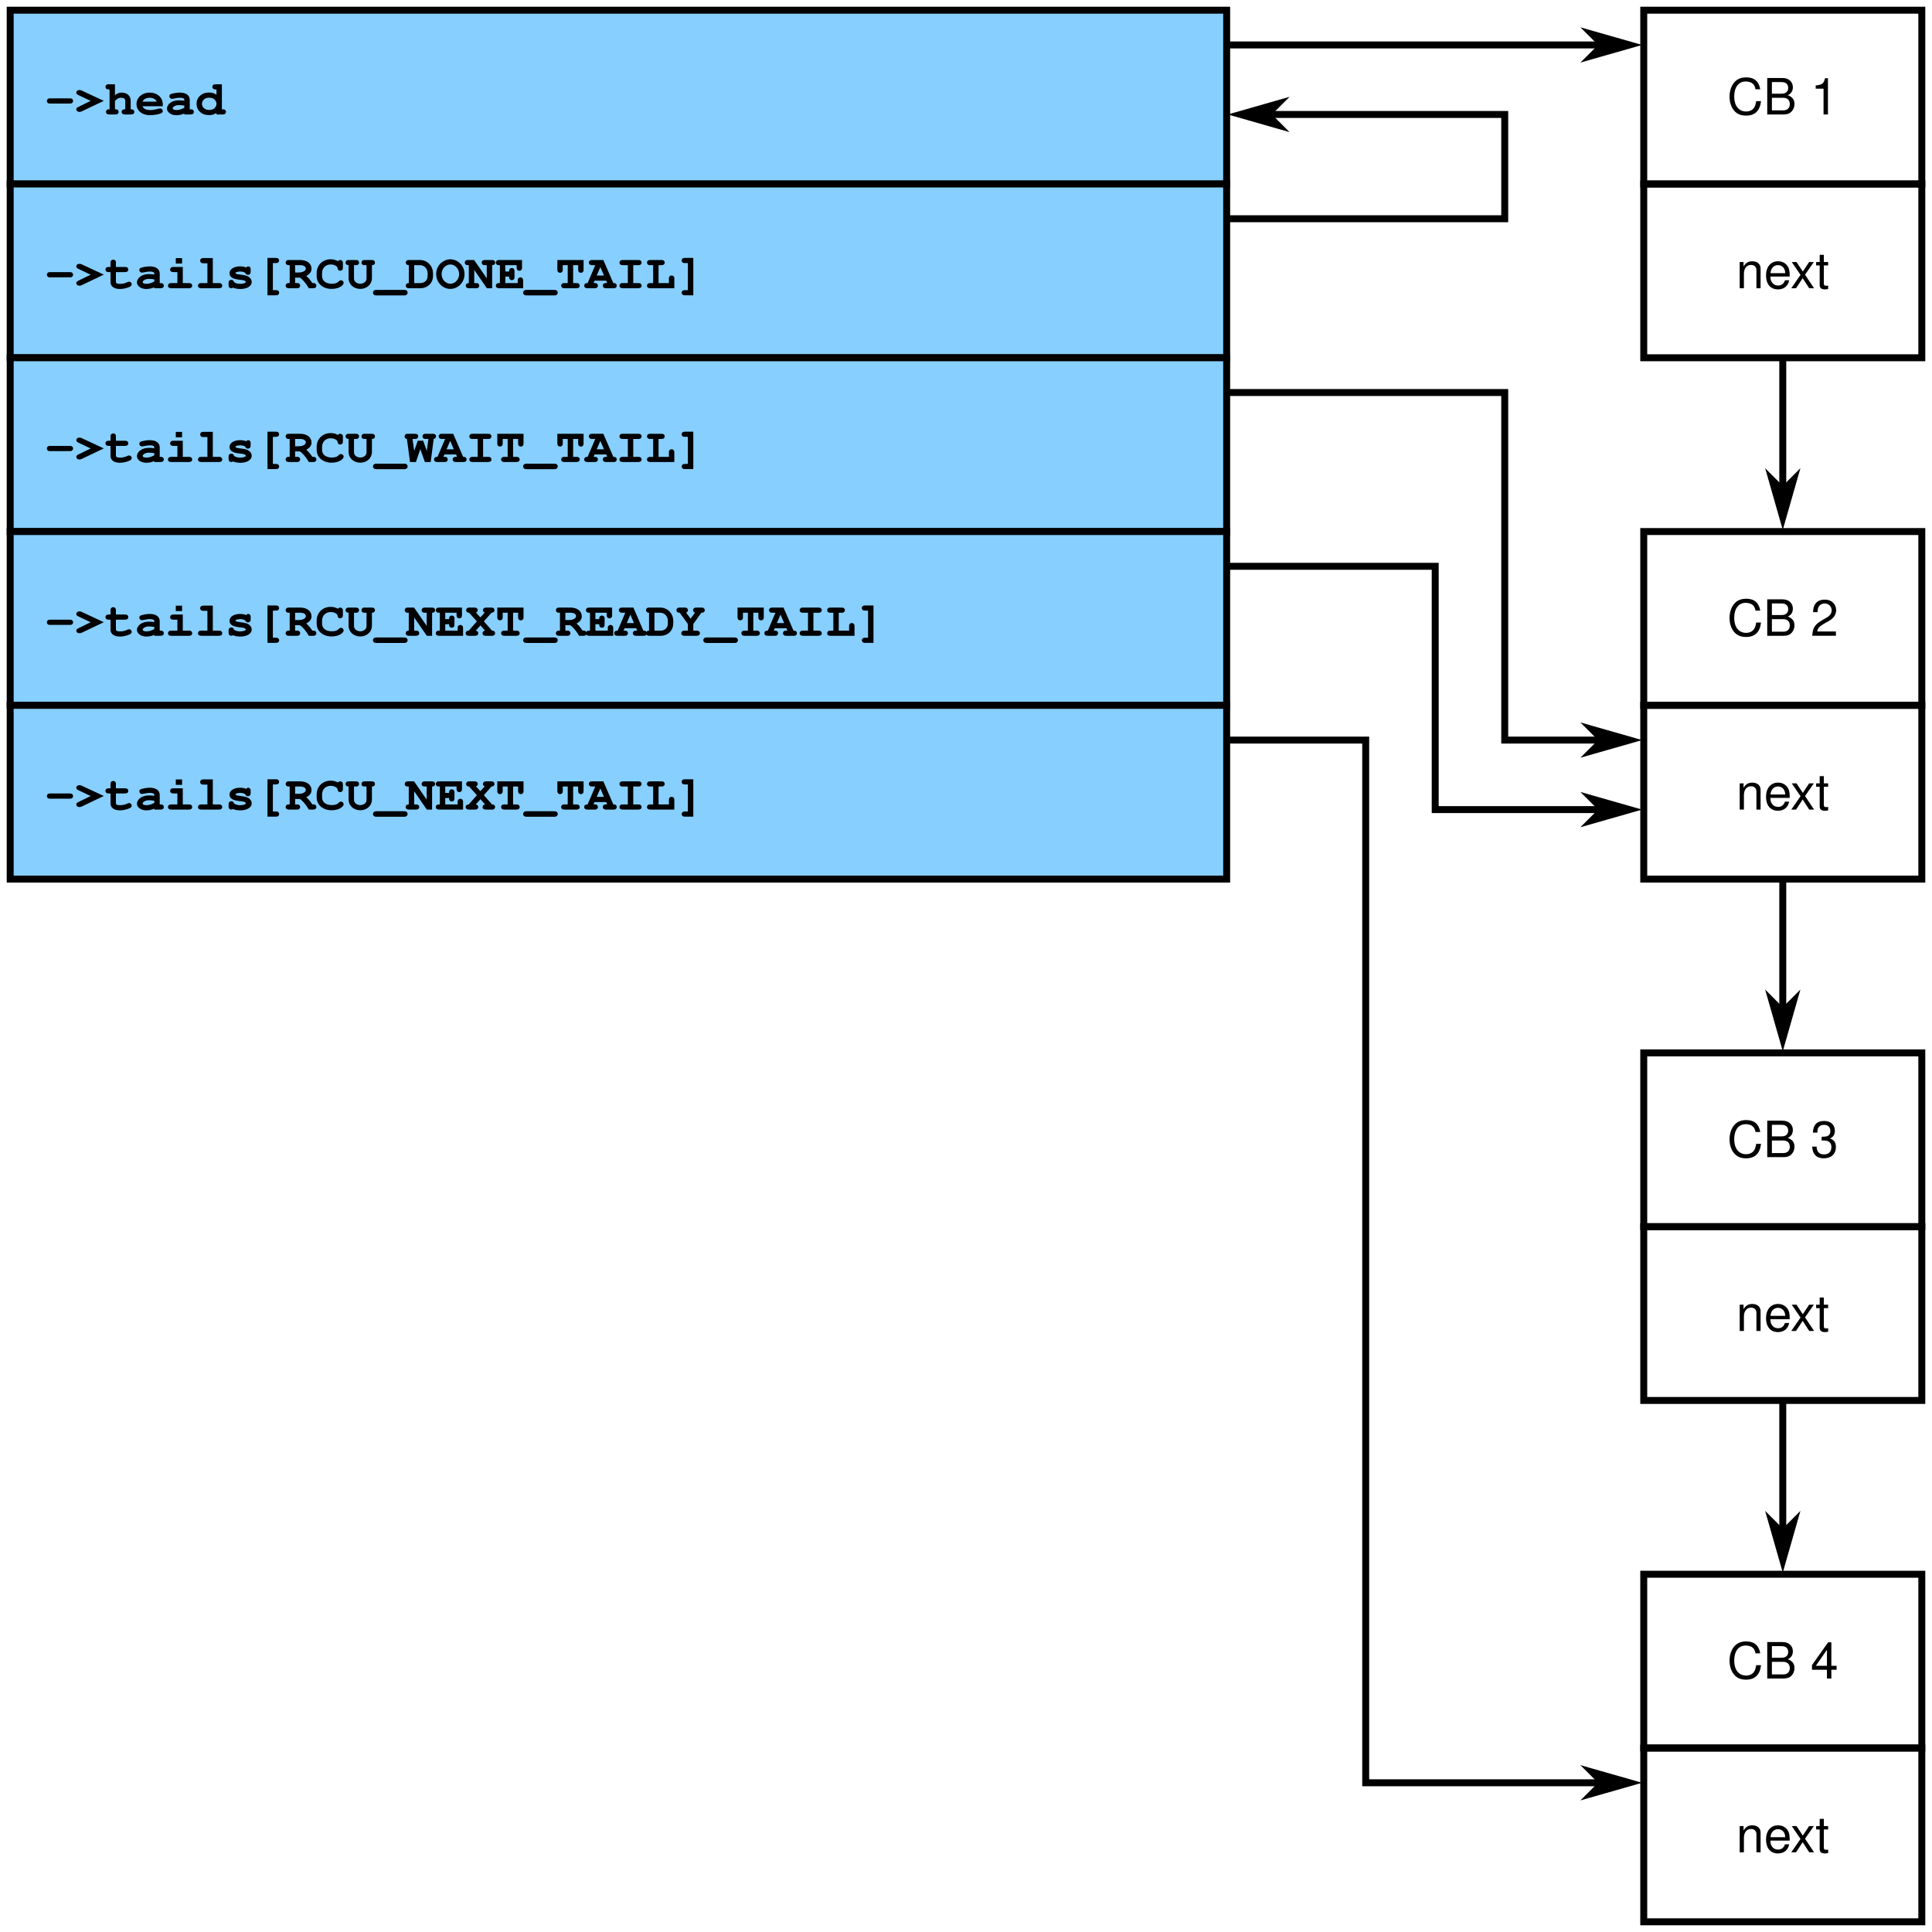
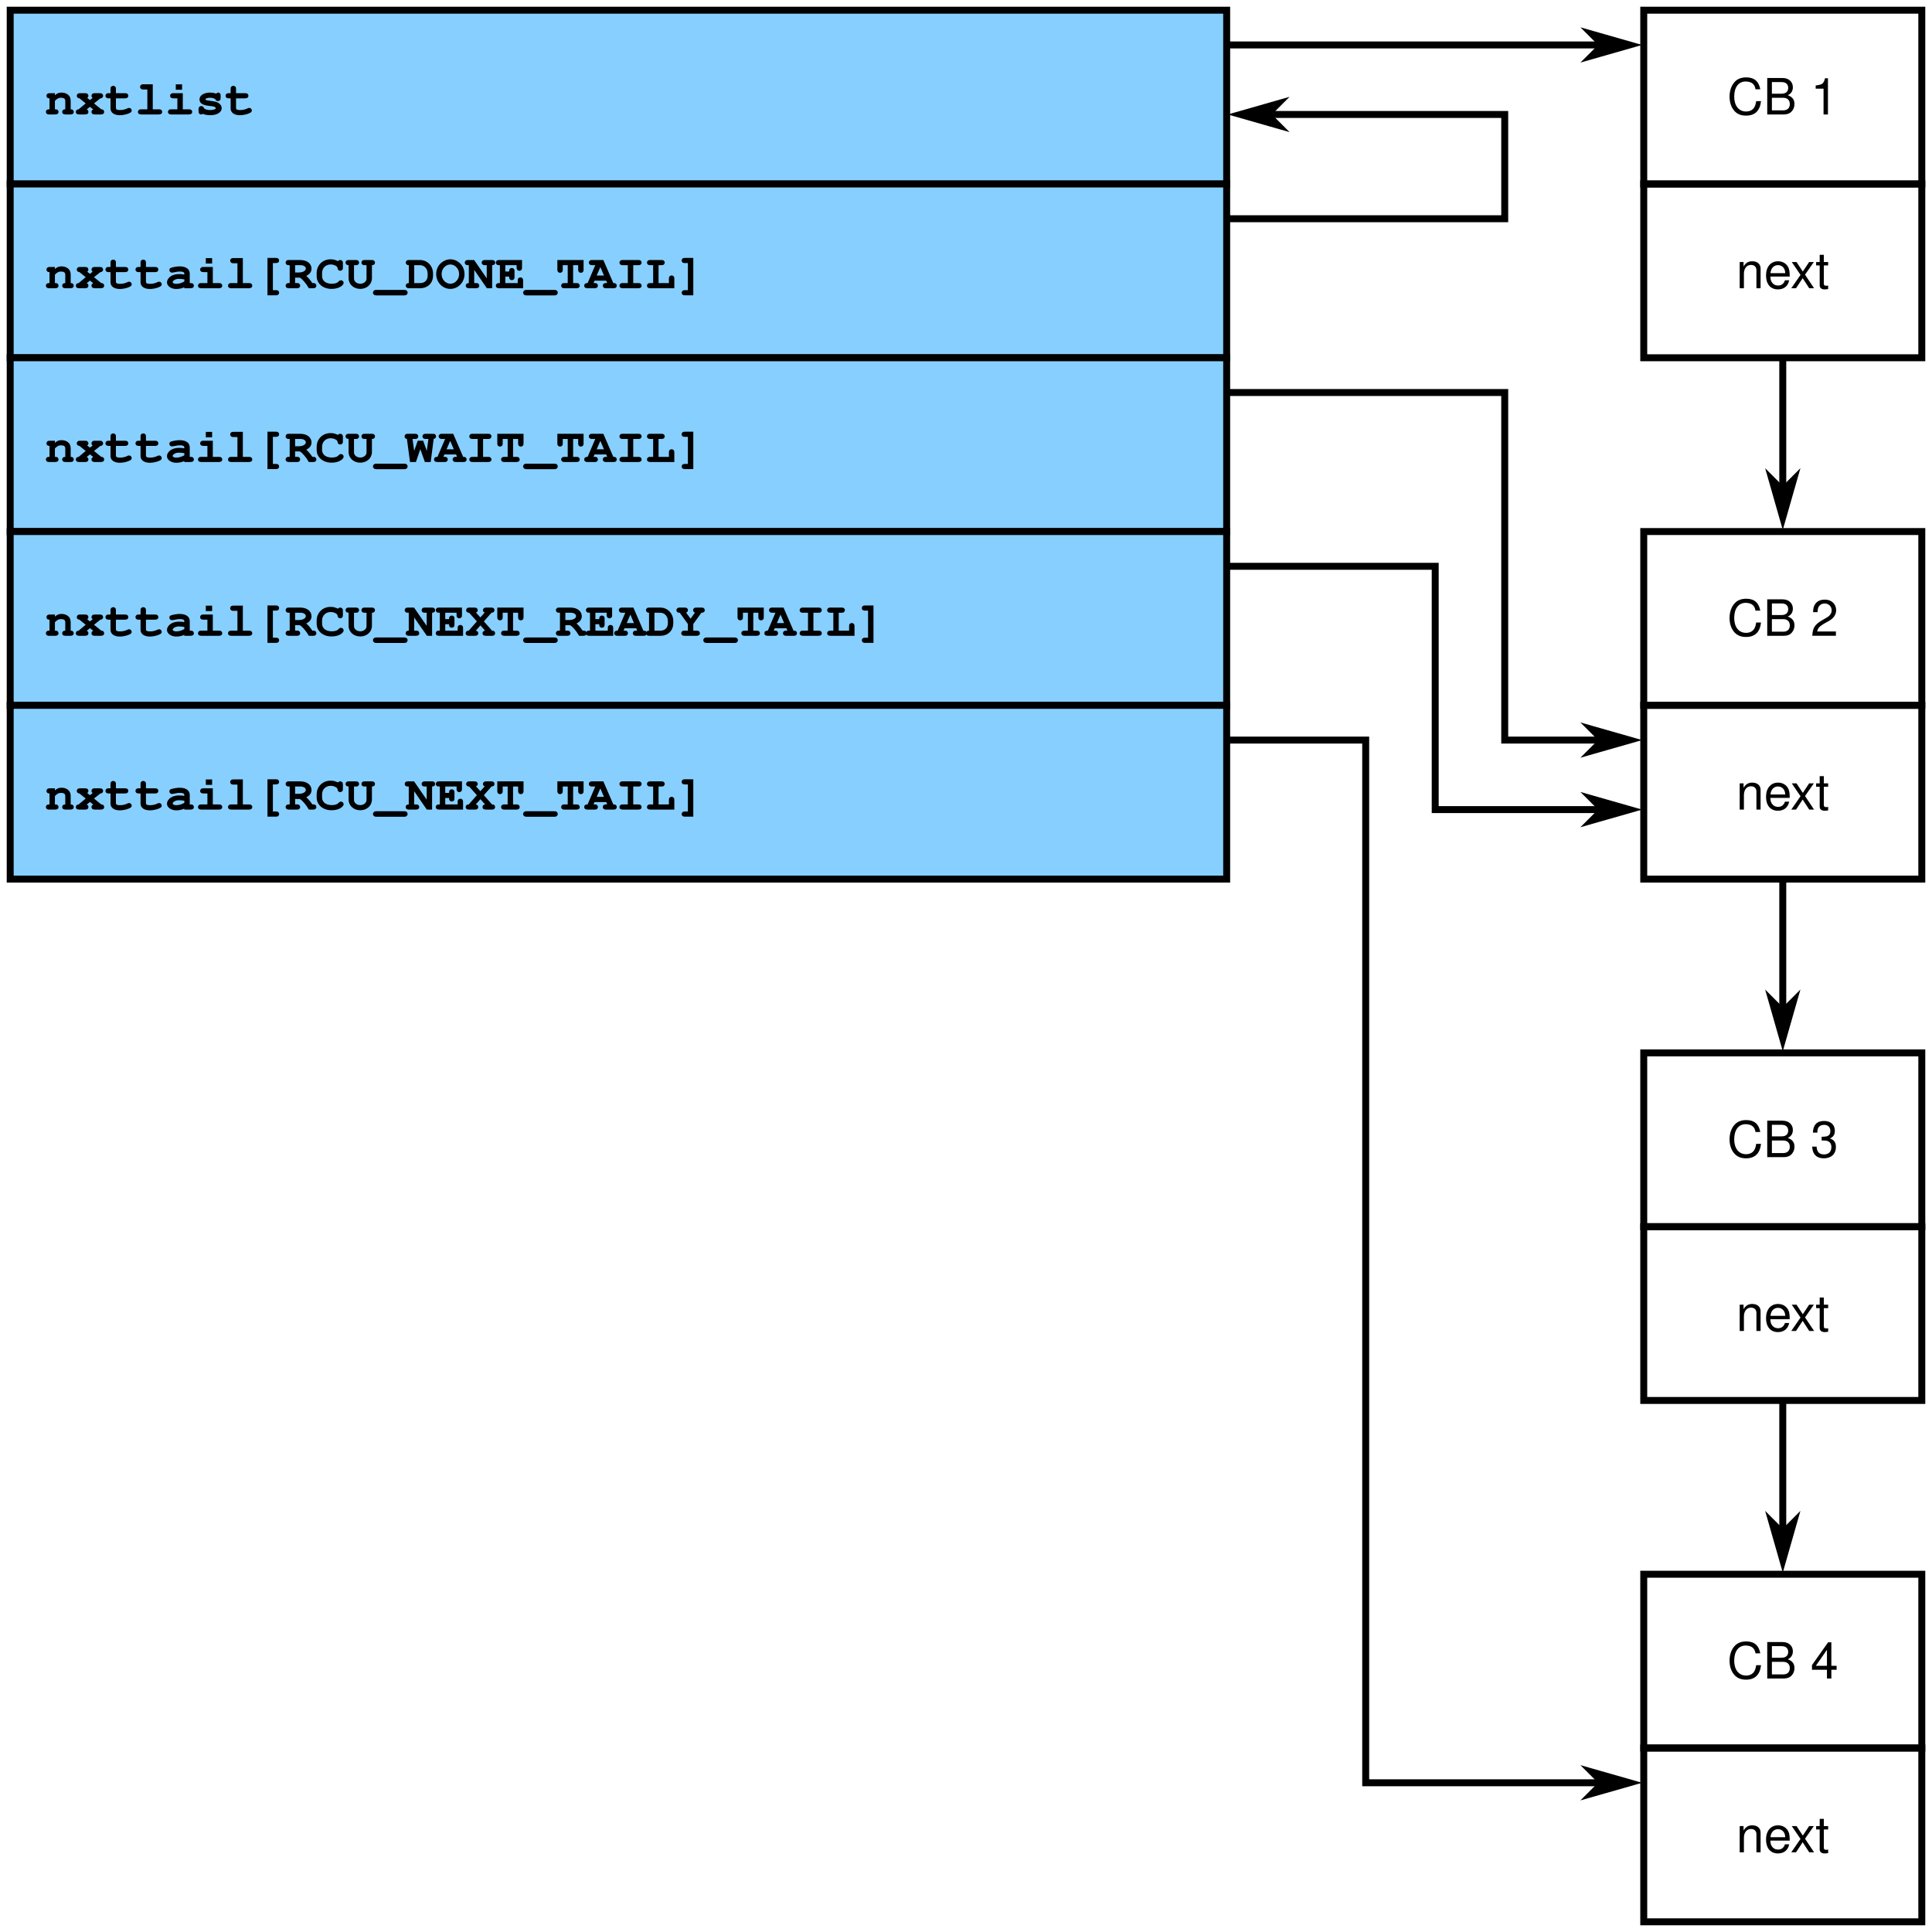
<svg xmlns="http://www.w3.org/2000/svg" width="10.4in" height="10.4in" viewBox="-66 -66 12507 12507" id="svg2" version="1.1">
  <defs id="defs92">
    <marker orient="auto" refY="0.0" refX="0.0" id="Arrow1Mend" style="overflow:visible;">
      <path id="path3852" d="M 0.0,0.0 L 5.0,-5.0 L -12.5,0.0 L 5.0,5.0 L 0.0,0.0 z " style="fill-rule:evenodd;stroke:#000000;stroke-width:1.0pt;" transform="scale(0.4) rotate(180) translate(10,0)" />
    </marker>
  </defs>
  <g style="stroke-width:.025in; fill:none" id="g4">
    <rect x="0" y="0" width="7875" height="1125" rx="0" style="stroke:#000000;stroke-width:45; stroke-linejoin:miter; stroke-linecap:butt; fill:#87cfff; " id="rect6" />
    <rect x="0" y="1125" width="7875" height="1125" rx="0" style="stroke:#000000;stroke-width:45; stroke-linejoin:miter; stroke-linecap:butt; fill:#87cfff; " id="rect8" />
    <rect x="0" y="2250" width="7875" height="1125" rx="0" style="stroke:#000000;stroke-width:45; stroke-linejoin:miter; stroke-linecap:butt; fill:#87cfff; " id="rect10" />
    <rect x="0" y="3375" width="7875" height="1125" rx="0" style="stroke:#000000;stroke-width:45; stroke-linejoin:miter; stroke-linecap:butt; fill:#87cfff; " id="rect12" />
    <rect x="0" y="4500" width="7875" height="1125" rx="0" style="stroke:#000000;stroke-width:45; stroke-linejoin:miter; stroke-linecap:butt; fill:#87cfff; " id="rect14" />
    <rect x="10575" y="0" width="1800" height="1125" rx="0" style="stroke:#000000;stroke-width:45; stroke-linejoin:miter; stroke-linecap:butt; " id="rect16" />
    <rect x="10575" y="1125" width="1800" height="1125" rx="0" style="stroke:#000000;stroke-width:45; stroke-linejoin:miter; stroke-linecap:butt; " id="rect18" />
    <polyline points="11475,2250 11475,3276 " style="stroke:#000000;stroke-width:45.004;stroke-linejoin:miter;stroke-linecap:butt;stroke-miterlimit:4;stroke-dasharray:none;marker-end:url(#Arrow1Mend)" id="polyline20" />
    <rect x="10575" y="6750" width="1800" height="1125" rx="0" style="stroke:#000000;stroke-width:45; stroke-linejoin:miter; stroke-linecap:butt; " id="rect24" />
    <rect x="10575" y="7875" width="1800" height="1125" rx="0" style="stroke:#000000;stroke-width:45; stroke-linejoin:miter; stroke-linecap:butt; " id="rect26" />
    <rect x="10575" y="10125" width="1800" height="1125" rx="0" style="stroke:#000000;stroke-width:45; stroke-linejoin:miter; stroke-linecap:butt; " id="rect28" />
    <rect x="10575" y="11250" width="1800" height="1125" rx="0" style="stroke:#000000;stroke-width:45; stroke-linejoin:miter; stroke-linecap:butt; " id="rect30" />
    <rect x="10575" y="3375" width="1800" height="1125" rx="0" style="stroke:#000000;stroke-width:45; stroke-linejoin:miter; stroke-linecap:butt; " id="rect32" />
    <polyline points="11475,5625 11475,6651 " style="stroke:#000000;stroke-width:45.004;stroke-linejoin:miter;stroke-linecap:butt;stroke-miterlimit:4;stroke-dasharray:none;marker-end:url(#Arrow1Mend)" id="polyline34" />
    <polyline points="7875,225 10476,225 " style="stroke:#000000;stroke-width:45.004;stroke-linejoin:miter;stroke-linecap:butt;stroke-miterlimit:4;stroke-dasharray:none;marker-end:url(#Arrow1Mend)" id="polyline38" />
    <polyline points="7875,1350 9675,1350 9675,675 7971,675 " style="stroke:#000000;stroke-width:45.004;stroke-linejoin:miter;stroke-linecap:butt;stroke-miterlimit:4;stroke-dasharray:none;marker-end:url(#Arrow1Mend)" id="polyline42" />
    <polyline points="7875,2475 9675,2475 9675,4725 10476,4725 " style="stroke:#000000;stroke-width:45.004;stroke-linejoin:miter;stroke-linecap:butt;stroke-miterlimit:4;stroke-dasharray:none;marker-end:url(#Arrow1Mend)" id="polyline46" />
    <polyline points="7875,3600 9225,3600 9225,5175 10476,5175 " style="stroke:#000000;stroke-width:45.004;stroke-linejoin:miter;stroke-linecap:butt;stroke-miterlimit:4;stroke-dasharray:none;marker-end:url(#Arrow1Mend)" id="polyline50" />
    <polyline points="7875,4725 8775,4725 8775,11475 10476,11475 " style="stroke:#000000;stroke-width:45.004;stroke-linejoin:miter;stroke-linecap:butt;stroke-miterlimit:4;stroke-dasharray:none;marker-end:url(#Arrow1Mend)" id="polyline54" />
    <rect x="10575" y="4500" width="1800" height="1125" rx="0" style="stroke:#000000;stroke-width:45; stroke-linejoin:miter; stroke-linecap:butt; " id="rect58" />
    <polyline points="11475,9000 11475,10026 " style="stroke:#000000;stroke-width:45.004;stroke-linejoin:miter;stroke-linecap:butt;stroke-miterlimit:4;stroke-dasharray:none;marker-end:url(#Arrow1Mend)" id="polyline60" />
-     <text xml:space="preserve" x="225" y="675" font-style="normal" font-weight="bold" font-size="324" id="text64" style="font-size:324px;font-style:normal;font-weight:bold;text-anchor:start;fill:#000000;font-family:Courier">-&gt;head</text>
-     <text xml:space="preserve" x="225" y="1800" font-style="normal" font-weight="bold" font-size="324" id="text66" style="font-size:324px;font-style:normal;font-weight:bold;text-anchor:start;fill:#000000;font-family:Courier">-&gt;tails[RCU_DONE_TAIL]</text>
-     <text xml:space="preserve" x="225" y="2925" font-style="normal" font-weight="bold" font-size="324" id="text68" style="font-size:324px;font-style:normal;font-weight:bold;text-anchor:start;fill:#000000;font-family:Courier">-&gt;tails[RCU_WAIT_TAIL]</text>
-     <text xml:space="preserve" x="225" y="4050" font-style="normal" font-weight="bold" font-size="324" id="text70" style="font-size:324px;font-style:normal;font-weight:bold;text-anchor:start;fill:#000000;font-family:Courier">-&gt;tails[RCU_NEXT_READY_TAIL]</text>
-     <text xml:space="preserve" x="225" y="5175" font-style="normal" font-weight="bold" font-size="324" id="text72" style="font-size:324px;font-style:normal;font-weight:bold;text-anchor:start;fill:#000000;font-family:Courier">-&gt;tails[RCU_NEXT_TAIL]</text>
+     <text xml:space="preserve" x="225" y="675" fill="#000000" font-family="Courier" font-style="normal" font-weight="bold" font-size="324" text-anchor="start" id="text64">nxtlist</text>
+     <text xml:space="preserve" x="225" y="1800" fill="#000000" font-family="Courier" font-style="normal" font-weight="bold" font-size="324" text-anchor="start" id="text66">nxttail[RCU_DONE_TAIL]</text>
+     <text xml:space="preserve" x="225" y="2925" fill="#000000" font-family="Courier" font-style="normal" font-weight="bold" font-size="324" text-anchor="start" id="text68">nxttail[RCU_WAIT_TAIL]</text>
+     <text xml:space="preserve" x="225" y="4050" fill="#000000" font-family="Courier" font-style="normal" font-weight="bold" font-size="324" text-anchor="start" id="text70">nxttail[RCU_NEXT_READY_TAIL]</text>
+     <text xml:space="preserve" x="225" y="5175" fill="#000000" font-family="Courier" font-style="normal" font-weight="bold" font-size="324" text-anchor="start" id="text72">nxttail[RCU_NEXT_TAIL]</text>
    <text xml:space="preserve" x="11475" y="675" fill="#000000" font-family="Helvetica" font-style="normal" font-weight="normal" font-size="324" text-anchor="middle" id="text74">CB 1</text>
    <text xml:space="preserve" x="11475" y="1800" fill="#000000" font-family="Helvetica" font-style="normal" font-weight="normal" font-size="324" text-anchor="middle" id="text76">next</text>
    <text xml:space="preserve" x="11475" y="7425" fill="#000000" font-family="Helvetica" font-style="normal" font-weight="normal" font-size="324" text-anchor="middle" id="text78">CB 3</text>
    <text xml:space="preserve" x="11475" y="8550" fill="#000000" font-family="Helvetica" font-style="normal" font-weight="normal" font-size="324" text-anchor="middle" id="text80">next</text>
    <text xml:space="preserve" x="11475" y="10800" fill="#000000" font-family="Helvetica" font-style="normal" font-weight="normal" font-size="324" text-anchor="middle" id="text82">CB 4</text>
    <text xml:space="preserve" x="11475" y="11925" fill="#000000" font-family="Helvetica" font-style="normal" font-weight="normal" font-size="324" text-anchor="middle" id="text84">next</text>
    <text xml:space="preserve" x="11475" y="4050" fill="#000000" font-family="Helvetica" font-style="normal" font-weight="normal" font-size="324" text-anchor="middle" id="text86">CB 2</text>
    <text xml:space="preserve" x="11475" y="5175" fill="#000000" font-family="Helvetica" font-style="normal" font-weight="normal" font-size="324" text-anchor="middle" id="text88">next</text>
  </g>
</svg>
